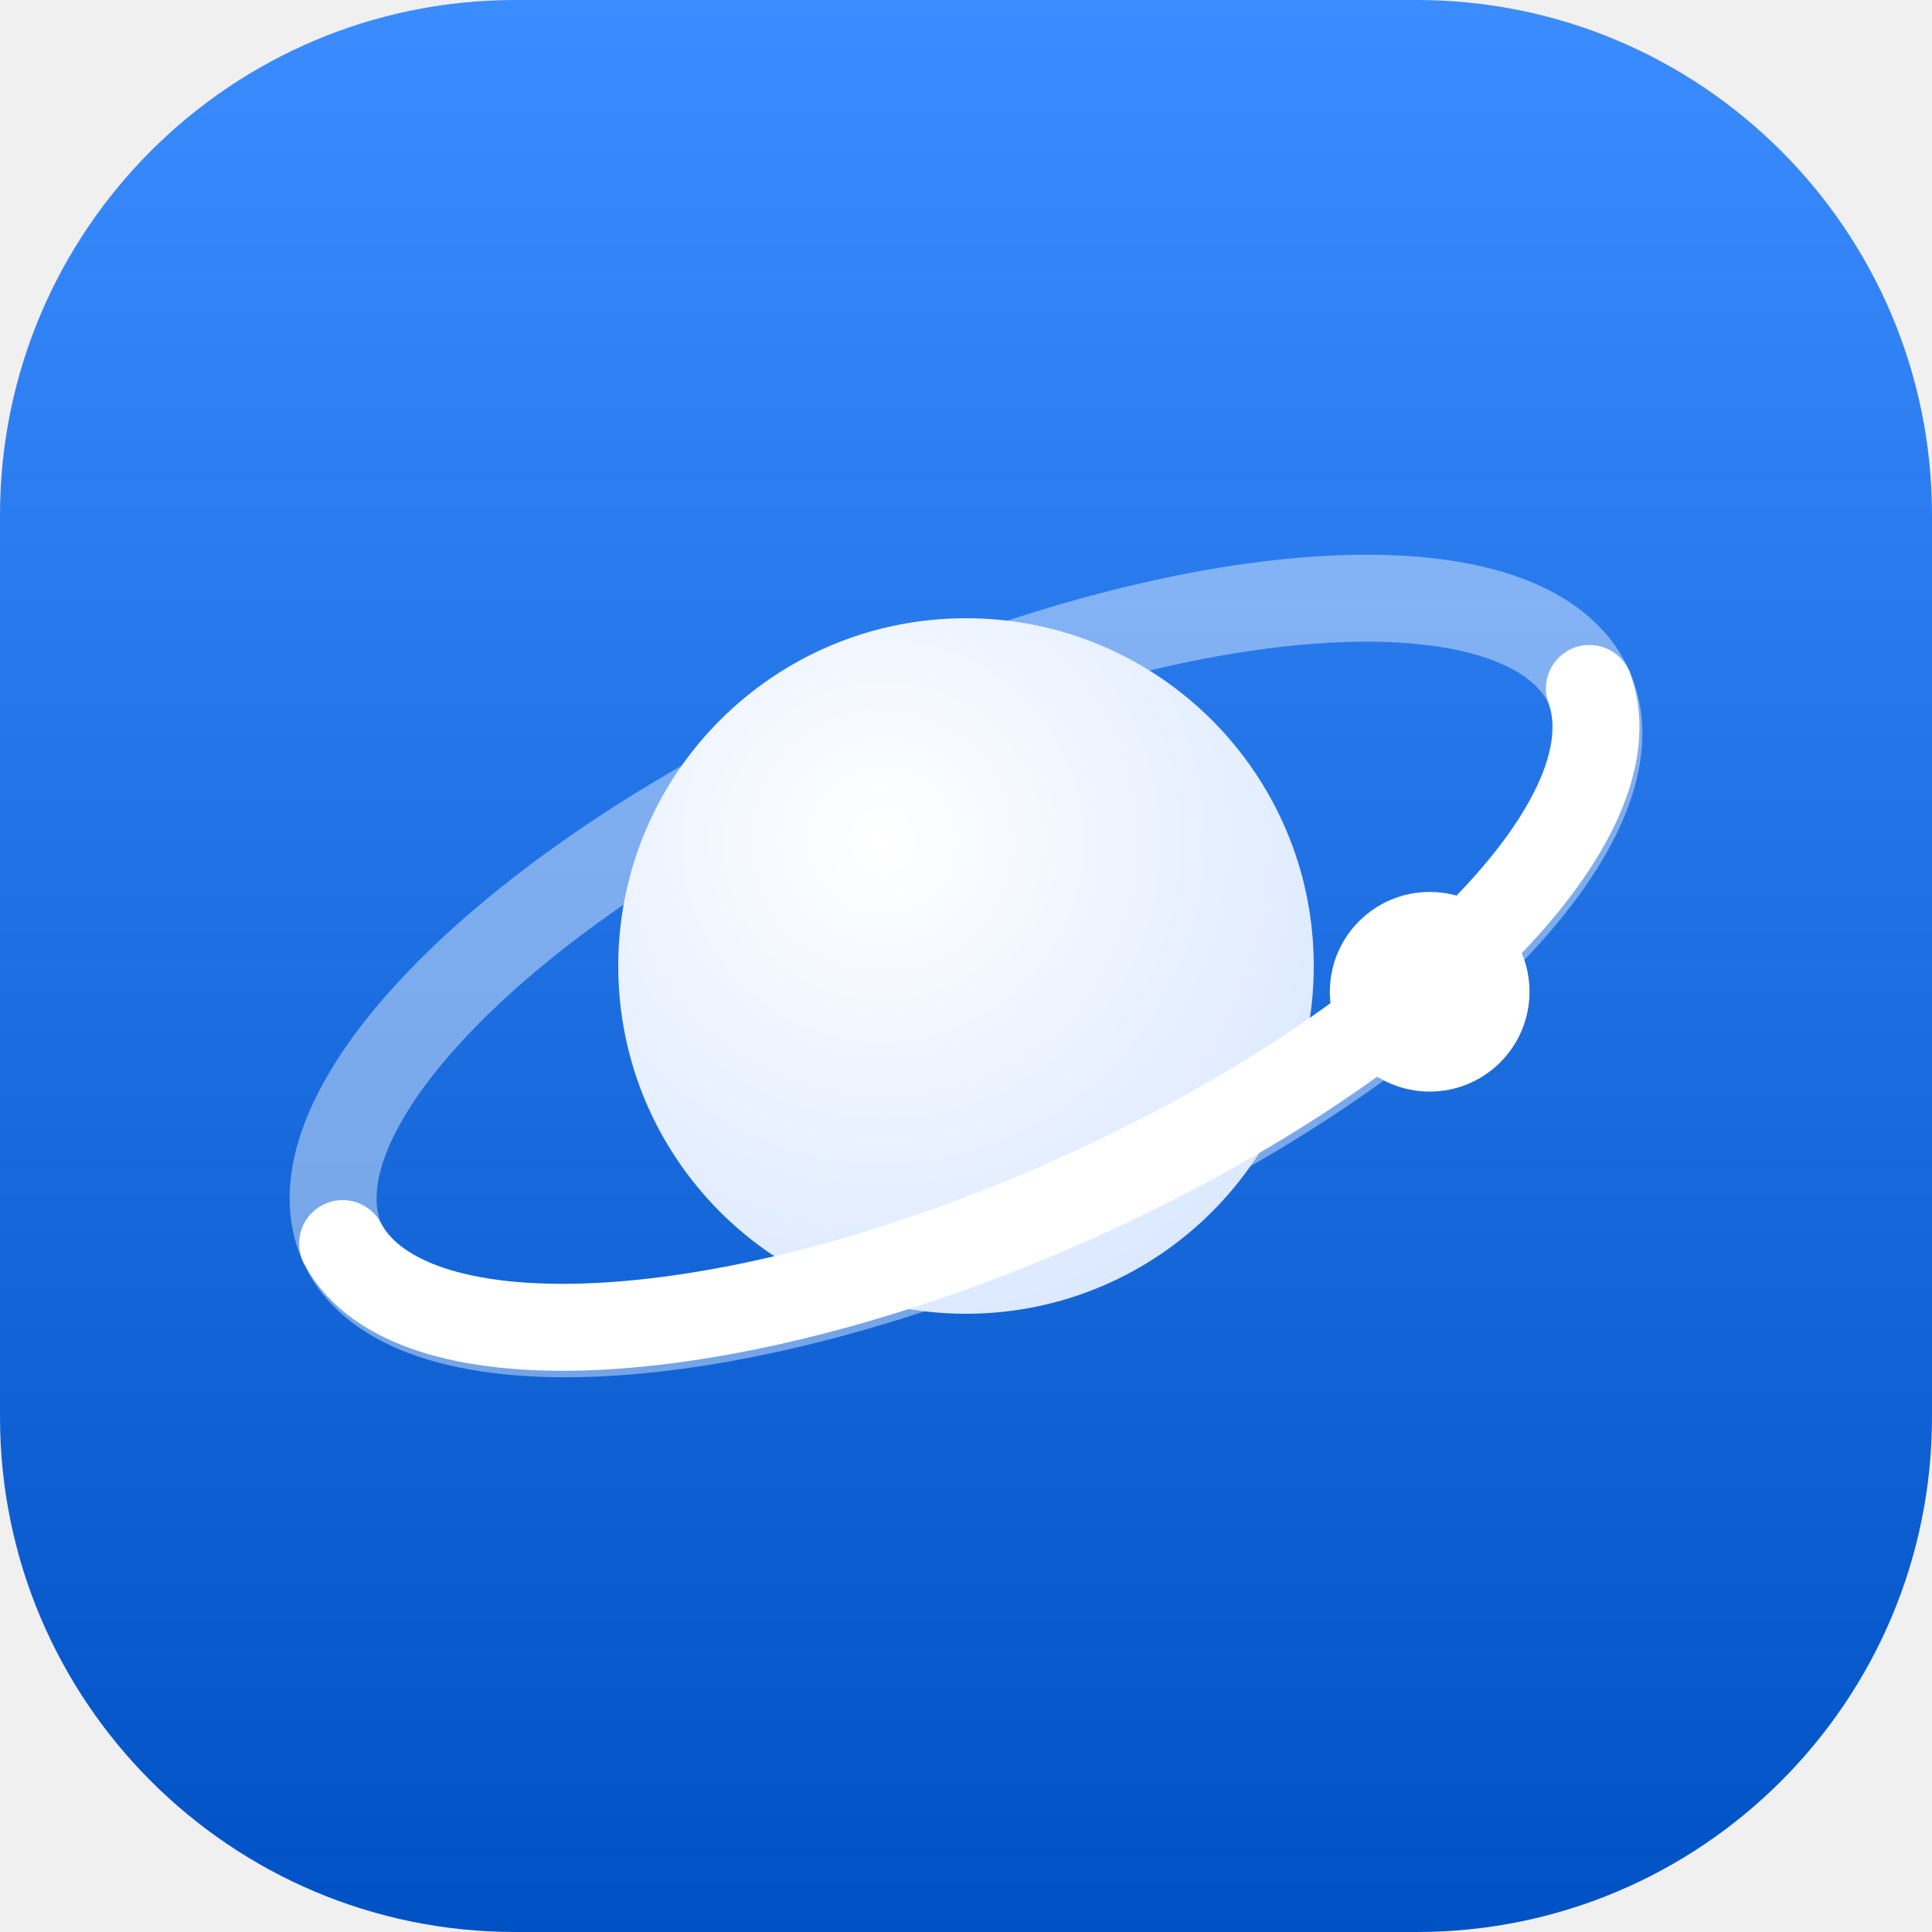
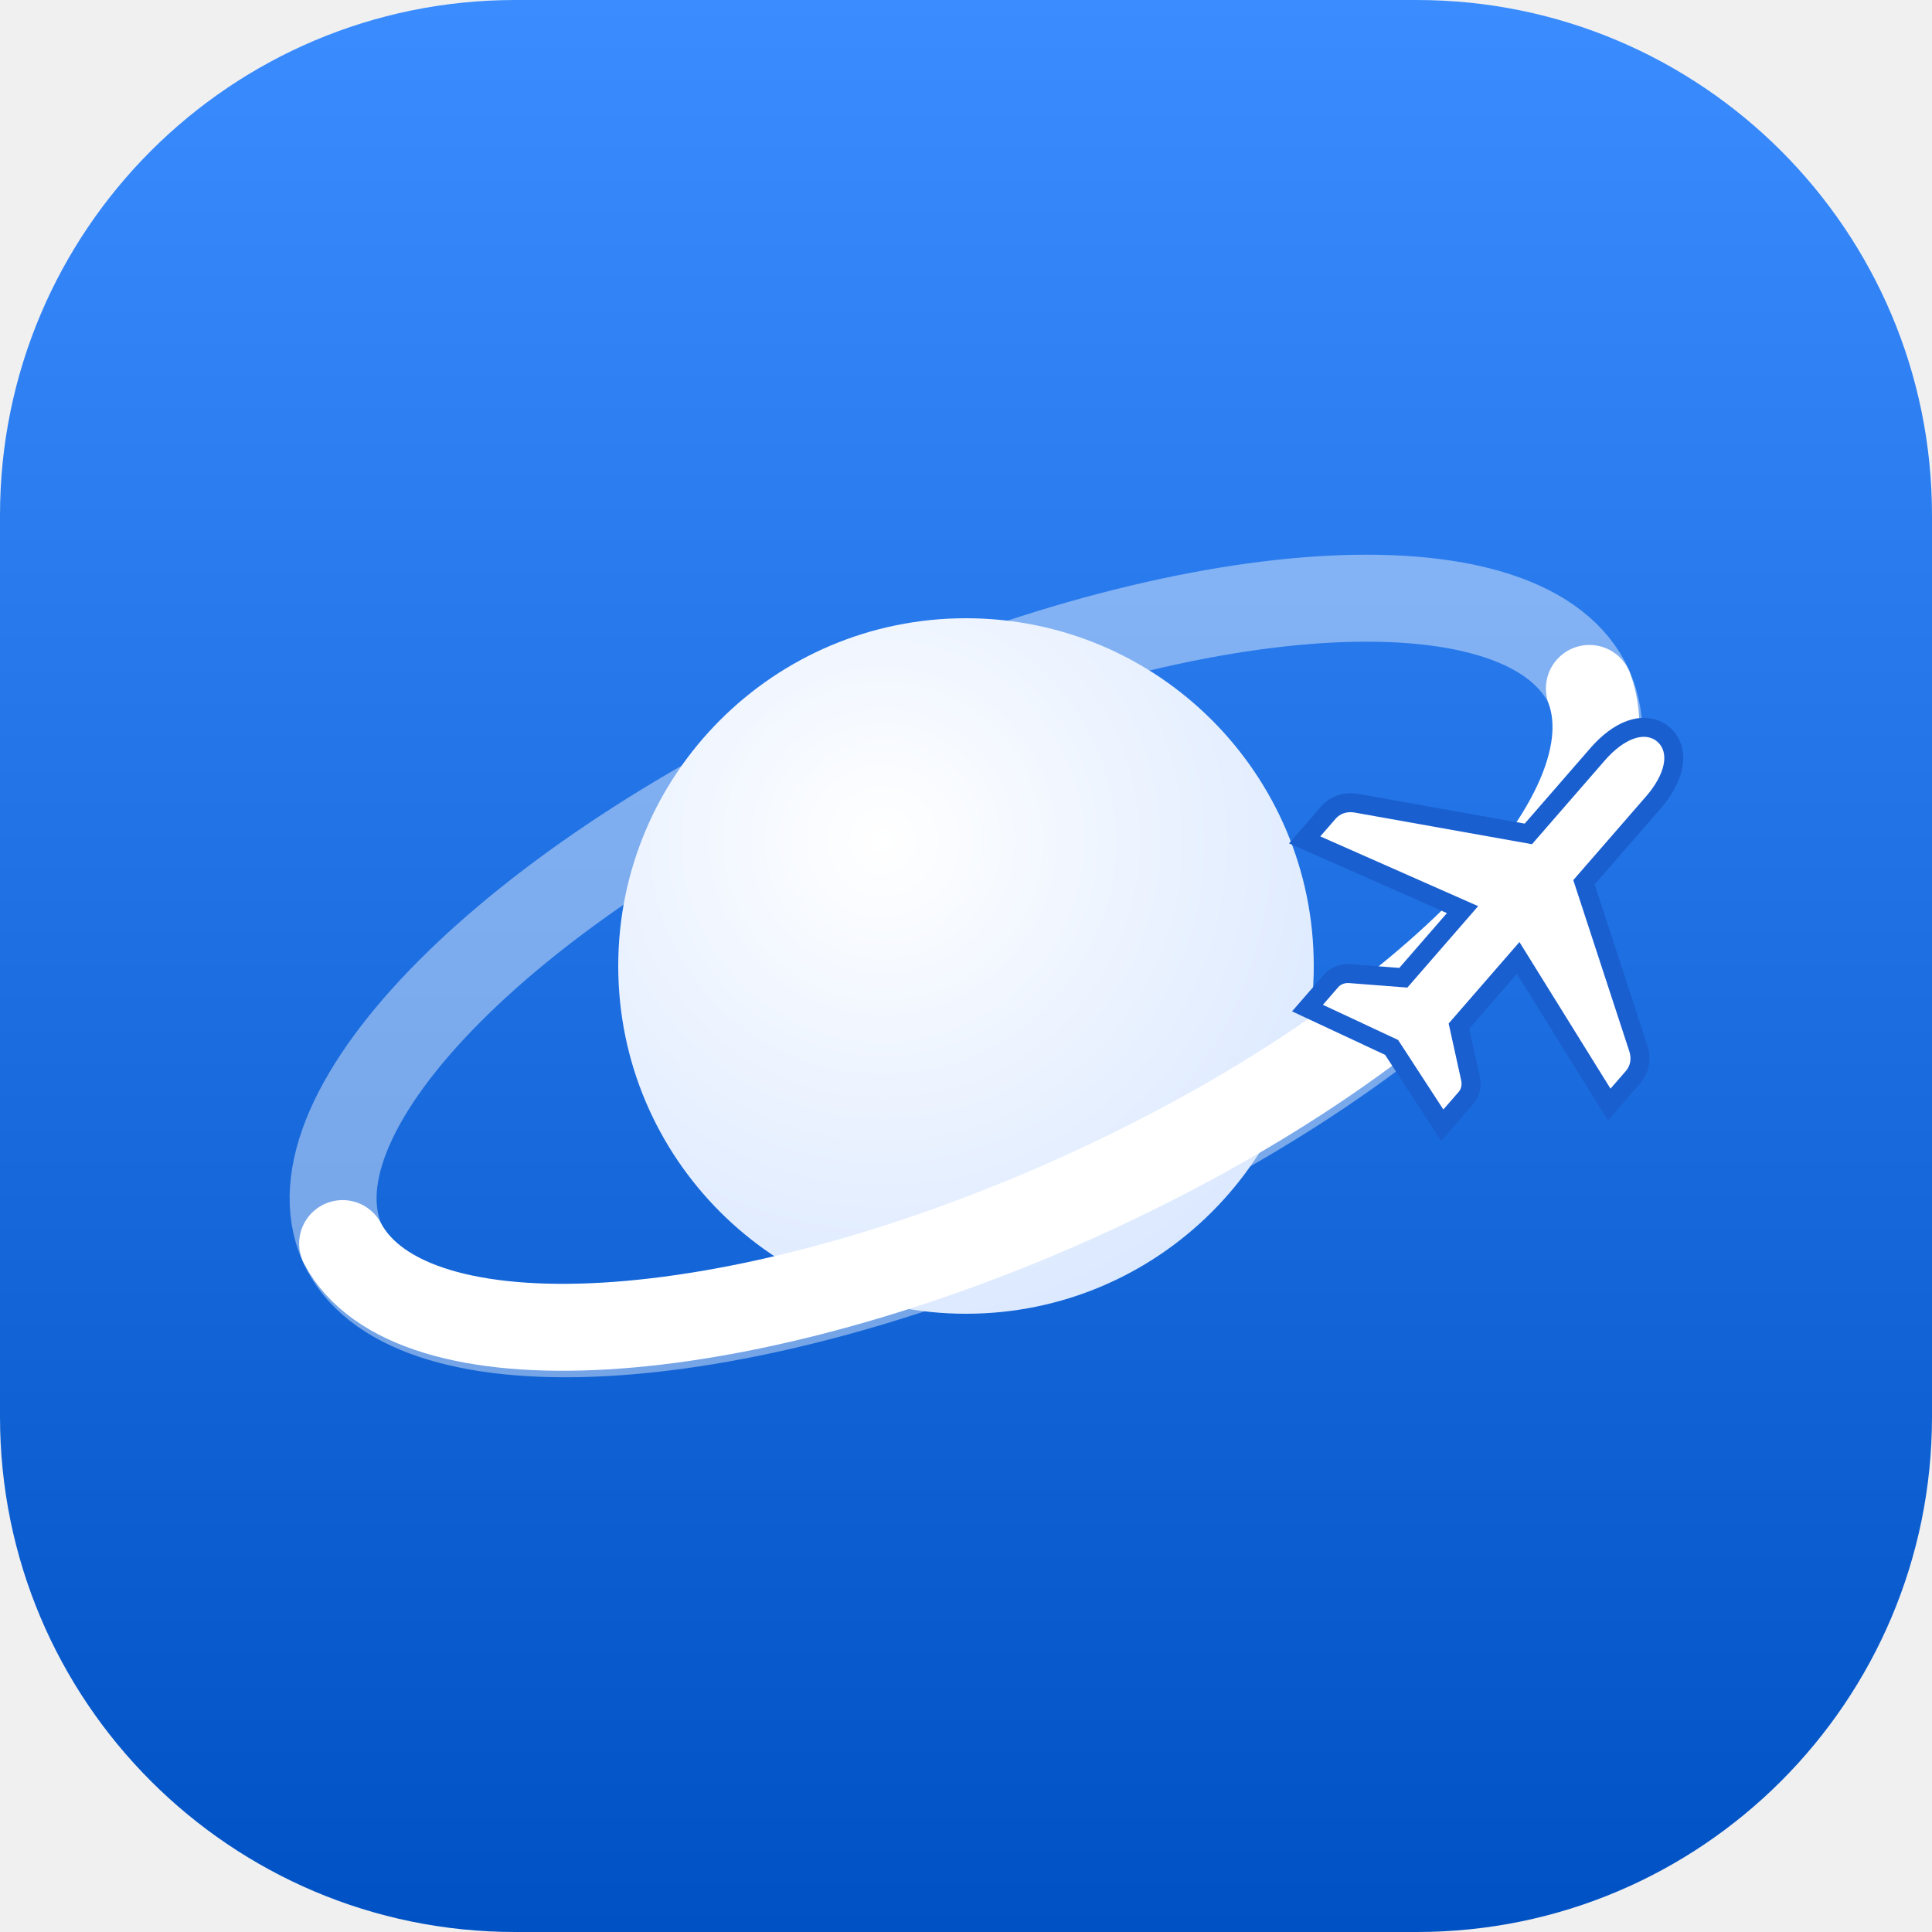
<svg xmlns="http://www.w3.org/2000/svg" viewBox="0 0 30 30">
  <defs>
    <linearGradient id="g" x1="0" y1="0" x2="0" y2="30" gradientUnits="userSpaceOnUse">
      <stop offset="0" stop-color="#3b8dff" />
      <stop offset="1" stop-color="#0052c4" />
    </linearGradient>
    <radialGradient id="p" cx="0.38" cy="0.32" r="0.8">
      <stop offset="0" stop-color="#fff" />
      <stop offset="1" stop-color="#d7e6ff" />
    </radialGradient>
  </defs>
  <rect width="30" height="30" rx="8" fill="url(#g)" />
  <ellipse cx="15" cy="15" rx="10.6" ry="4.1" transform="rotate(-24 15 15)" fill="none" stroke="#fff" stroke-opacity=".42" stroke-width="1.35" />
  <circle cx="15" cy="15" r="5.4" fill="url(#p)" />
  <path d="M5.32 19.31 A10.6 4.1 -24 0 0 24.68 10.69" fill="none" stroke="#fff" stroke-width="1.35" stroke-linecap="round" />
-   <circle cx="22.2" cy="15.4" r="1.55" fill="#fff" />
+   <g transform="translate(23.49 14.1) rotate(41) scale(0.118) translate(-32 -32)">
+     <path d="M32 3c2.2 0 3.6 2.6 3.6 6.4V24l20.4 12.2c.8.5 1.3 1.3 1.3 2.2v3.1L35.6 34.8V49l6.2 4.6c.4.3.7.8.7 1.3V58l-10.5-3-10.5 3v-3.1c0-.5.3-1 .7-1.3l6.2-4.6V34.8L6.7 41.5v-3.1c0-.9.5-1.7 1.3-2.2L28.4 24V9.4C28.4 5.6 29.8 3 32 3z" fill="#fff" stroke="#1a5fd0" stroke-width="5" paint-order="stroke" />
+   </g>
</svg>
